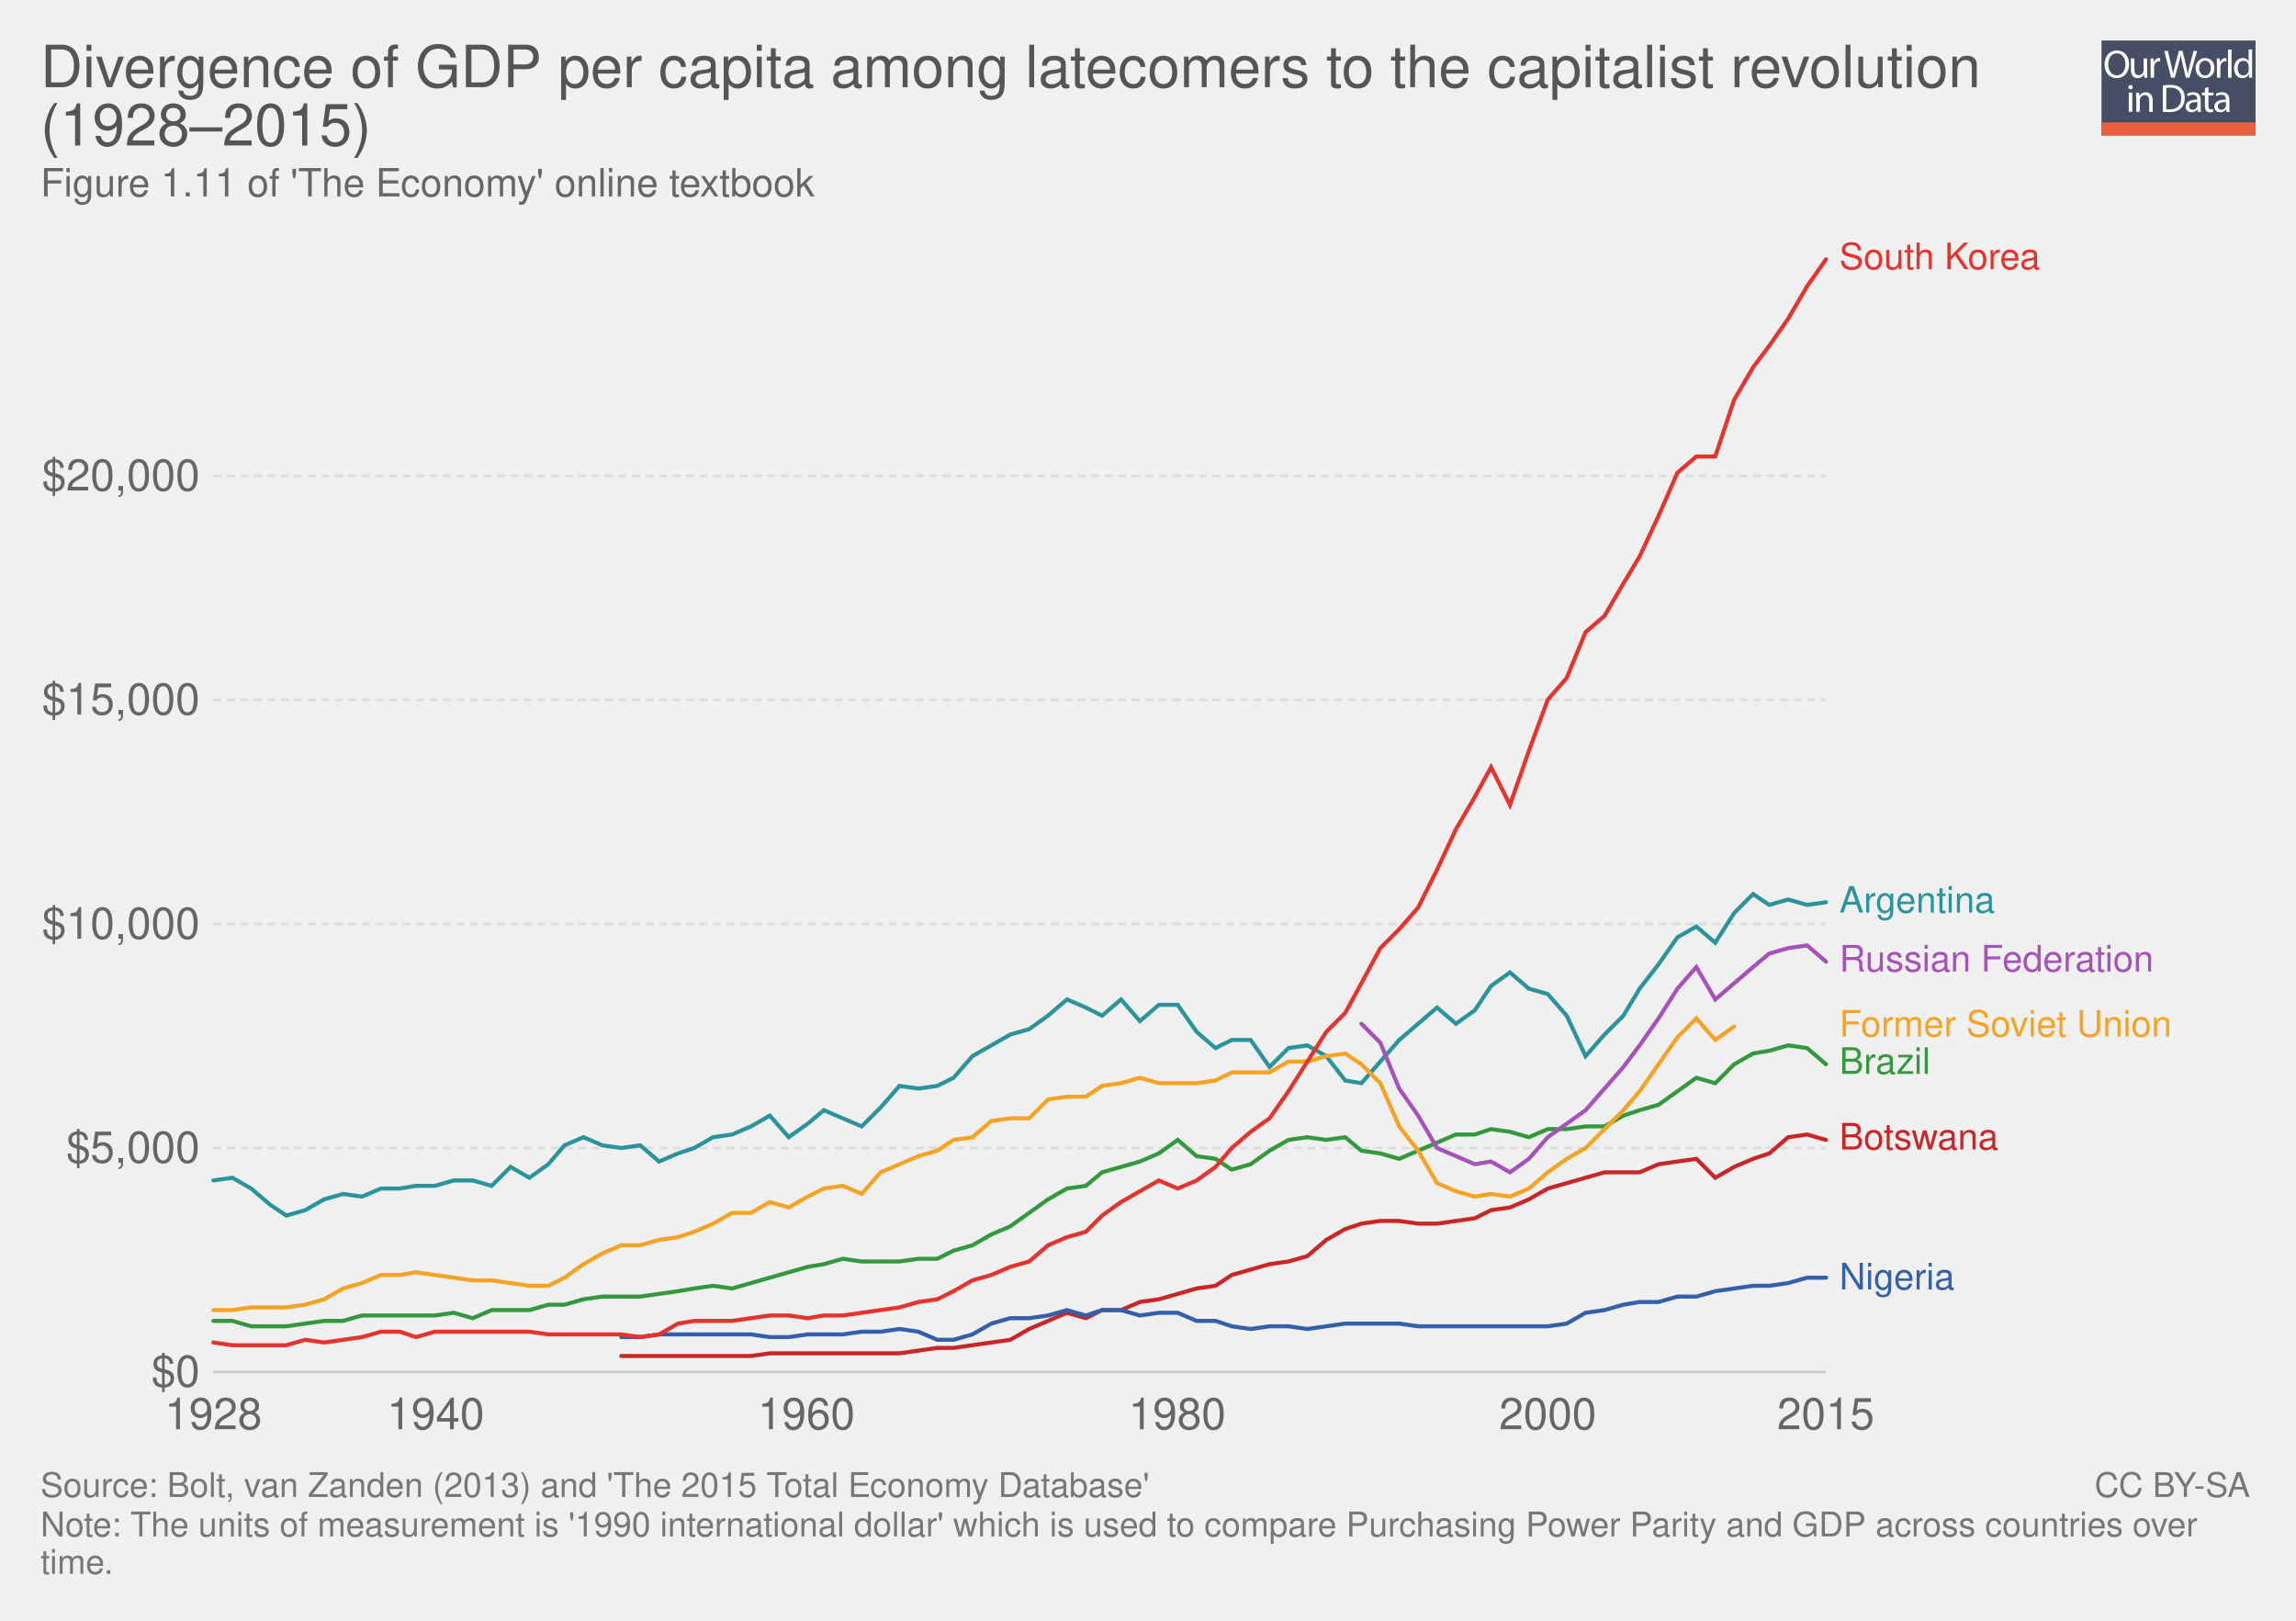
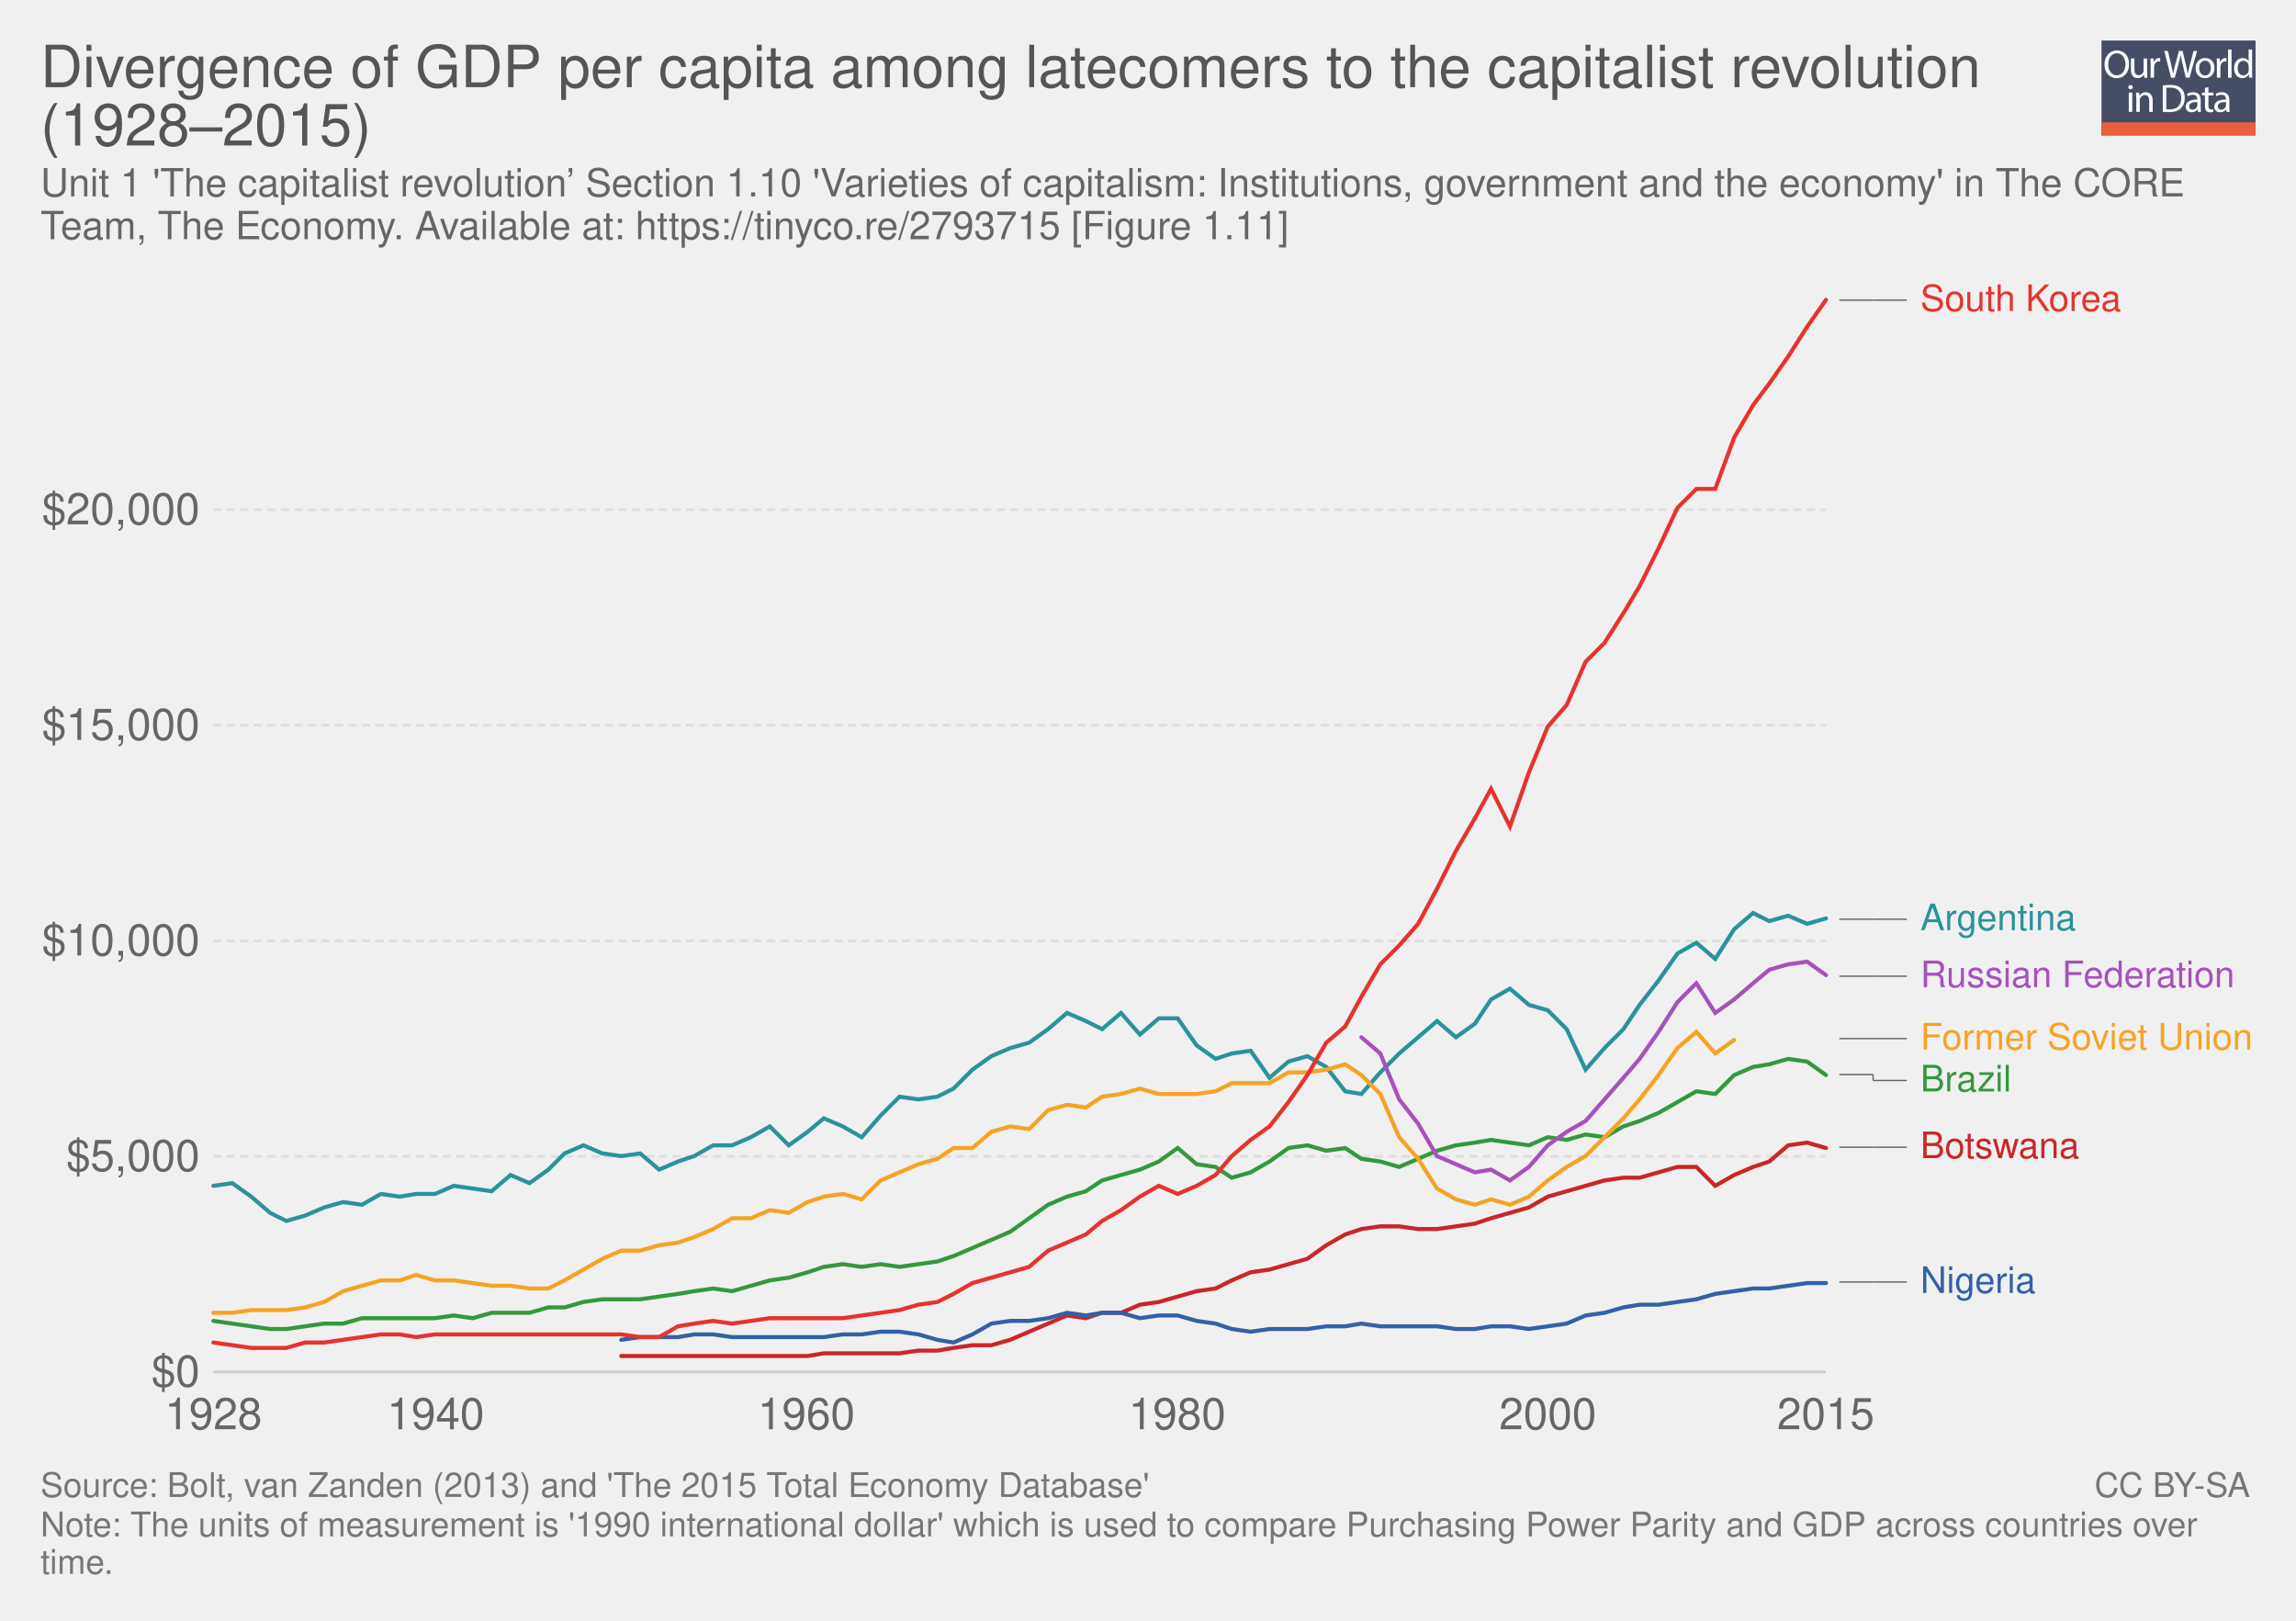
<svg xmlns="http://www.w3.org/2000/svg" xmlns:xlink="http://www.w3.org/1999/xlink" version="1.1" style="font-family: 'Helvetica Neue', Helvetica, Arial, sans-serif; font-size: 18px; background-color: white; text-rendering: optimizeLegibility; -webkit-font-smoothing: antialiased;" width="850" height="600">
  <g class="ChartTab">
    <g class="HeaderView">
      <g opacity="0.8" transform="translate(778, 15) scale(0.27)">
        <a xlink:href="https://ourworldindata.org" target="_blank">
          <g>
            <rect x="0" y="0" fill="#1B2543" width="211.2" height="130.1" />
            <rect x="0" y="112.2" fill="#E63912" width="211.2" height="17.9" />
            <g>
              <rect x="1.2" y="12.3" fill="none" width="210.2" height="99.2" />
              <path fill="#FFFFFF" d="M37.8,32.2c0,12.7-7.7,19.4-17.1,19.4c-9.7,0-16.6-7.5-16.6-18.7c0-11.7,7.3-19.3,17.1-19.3 C31.3,13.7,37.8,21.3,37.8,32.2z M9.2,32.8c0,7.9,4.3,14.9,11.8,14.9c7.5,0,11.8-6.9,11.8-15.3c0-7.3-3.8-14.9-11.8-14.9 C13.1,17.5,9.2,24.8,9.2,32.8z" />
              <path fill="#FFFFFF" d="M62.7,43.8c0,2.7,0.1,5.1,0.2,7.2h-4.3l-0.3-4.3h-0.1c-1.3,2.1-4,4.9-8.8,4.9c-4.2,0-9.1-2.3-9.1-11.6 V24.6h4.8v14.6c0,5,1.5,8.4,5.9,8.4c3.2,0,5.5-2.2,6.3-4.4c0.3-0.7,0.4-1.6,0.4-2.5V24.6h4.8V43.8z" />
              <path fill="#FFFFFF" d="M67.3,32.8c0-3.1-0.1-5.8-0.2-8.2h4.2l0.2,5.2h0.2c1.2-3.5,4.1-5.8,7.3-5.8c0.5,0,0.9,0.1,1.4,0.2v4.5 c-0.5-0.1-1-0.2-1.6-0.2c-3.4,0-5.8,2.6-6.5,6.2c-0.1,0.7-0.2,1.4-0.2,2.2V51h-4.8V32.8z" />
              <path fill="#FFFFFF" d="M95.4,51l-9.4-36.8h5l4.4,18.6c1.1,4.6,2.1,9.2,2.7,12.7h0.1c0.6-3.7,1.8-8,3-12.8l4.9-18.5h5l4.5,18.7 c1,4.4,2,8.7,2.6,12.6h0.1c0.8-4,1.8-8.1,3-12.7l4.9-18.5h4.9L120.6,51h-5L111,31.9c-1.1-4.7-1.9-8.3-2.4-12h-0.1 c-0.7,3.7-1.5,7.3-2.8,12L100.4,51H95.4z" />
              <path fill="#FFFFFF" d="M154.9,37.6c0,9.8-6.8,14-13.2,14c-7.2,0-12.7-5.2-12.7-13.6c0-8.8,5.8-14,13.1-14 C149.8,24,154.9,29.5,154.9,37.6z M133.9,37.9c0,5.8,3.3,10.1,8,10.1c4.6,0,8-4.3,8-10.3c0-4.5-2.2-10.1-7.9-10.1 C136.3,27.6,133.9,32.8,133.9,37.9z" />
              <path fill="#FFFFFF" d="M158.2,32.8c0-3.1-0.1-5.8-0.2-8.2h4.2l0.2,5.2h0.2c1.2-3.5,4.1-5.8,7.3-5.8c0.5,0,0.9,0.1,1.4,0.2v4.5 c-0.5-0.1-1-0.2-1.6-0.2c-3.4,0-5.8,2.6-6.5,6.2c-0.1,0.7-0.2,1.4-0.2,2.2V51h-4.8V32.8z" />
              <path fill="#FFFFFF" d="M173.5,12.3h4.8V51h-4.8V12.3z" />
              <path fill="#FFFFFF" d="M206.5,12.3v31.9c0,2.3,0.1,5,0.2,6.8h-4.3l-0.2-4.6H202c-1.5,2.9-4.7,5.2-9,5.2 c-6.4,0-11.3-5.4-11.3-13.4c-0.1-8.8,5.4-14.2,11.9-14.2c4,0,6.8,1.9,8,4h0.1V12.3H206.5z M201.7,35.4c0-0.6-0.1-1.4-0.2-2 c-0.7-3.1-3.3-5.6-6.9-5.6c-5,0-7.9,4.4-7.9,10.2c0,5.3,2.6,9.8,7.8,9.8c3.2,0,6.2-2.1,7.1-5.7c0.2-0.7,0.2-1.3,0.2-2.1V35.4z" />
              <path fill="#FFFFFF" d="M42.8,64c0.1,1.6-1.1,2.9-3.1,2.9c-1.7,0-2.9-1.3-2.9-2.9c0-1.7,1.3-3,3-3C41.7,61,42.8,62.3,42.8,64z M37.4,97.8V71.4h4.8v26.4H37.4z" />
              <path fill="#FFFFFF" d="M47.5,78.6c0-2.7-0.1-5-0.2-7.1h4.3l0.3,4.4h0.1c1.3-2.5,4.4-5,8.8-5c3.7,0,9.4,2.2,9.4,11.2v15.8h-4.8 V82.6c0-4.3-1.6-7.8-6.1-7.8c-3.2,0-5.6,2.2-6.5,4.9c-0.2,0.6-0.3,1.4-0.3,2.2v15.9h-4.8V78.6z" />
              <path fill="#FFFFFF" d="M84,61.6c2.9-0.4,6.3-0.8,10.1-0.8c6.8,0,11.7,1.6,14.9,4.6c3.3,3,5.2,7.3,5.2,13.2c0,6-1.9,10.9-5.3,14.3 c-3.4,3.4-9.1,5.3-16.3,5.3c-3.4,0-6.2-0.2-8.6-0.4V61.6z M88.8,94.1c1.2,0.2,3,0.3,4.8,0.3c10.2,0,15.7-5.7,15.7-15.6 c0.1-8.7-4.9-14.2-14.9-14.2c-2.5,0-4.3,0.2-5.6,0.5V94.1z" />
              <path fill="#FFFFFF" d="M132.1,97.8l-0.4-3.3h-0.2c-1.5,2.1-4.3,3.9-8.1,3.9c-5.4,0-8.1-3.8-8.1-7.6c0-6.4,5.7-9.9,15.9-9.8v-0.5 c0-2.2-0.6-6.1-6-6.1c-2.5,0-5,0.8-6.9,2l-1.1-3.2c2.2-1.4,5.4-2.3,8.7-2.3c8.1,0,10.1,5.5,10.1,10.8v9.9c0,2.3,0.1,4.5,0.4,6.3 H132.1z M131.4,84.4c-5.3-0.1-11.2,0.8-11.2,5.9c0,3.1,2.1,4.6,4.5,4.6c3.4,0,5.6-2.2,6.4-4.4c0.2-0.5,0.3-1,0.3-1.5V84.4z" />
              <path fill="#FFFFFF" d="M146.6,63.9v7.6h6.9v3.7h-6.9v14.2c0,3.3,0.9,5.1,3.6,5.1c1.3,0,2.2-0.2,2.8-0.3l0.2,3.6 c-0.9,0.4-2.4,0.7-4.3,0.7c-2.2,0-4-0.7-5.2-2c-1.4-1.4-1.9-3.8-1.9-6.9V75.1h-4.1v-3.7h4.1v-6.3L146.6,63.9z" />
              <path fill="#FFFFFF" d="M171.4,97.8l-0.4-3.3h-0.2c-1.5,2.1-4.3,3.9-8.1,3.9c-5.4,0-8.1-3.8-8.1-7.6c0-6.4,5.7-9.9,15.9-9.8v-0.5 c0-2.2-0.6-6.1-6-6.1c-2.5,0-5,0.8-6.9,2l-1.1-3.2c2.2-1.4,5.4-2.3,8.7-2.3c8.1,0,10.1,5.5,10.1,10.8v9.9c0,2.3,0.1,4.5,0.4,6.3 H171.4z M170.7,84.4c-5.3-0.1-11.2,0.8-11.2,5.9c0,3.1,2.1,4.6,4.5,4.6c3.4,0,5.6-2.2,6.4-4.4c0.2-0.5,0.3-1,0.3-1.5V84.4z" />
            </g>
          </g>
        </a>
      </g>
      <a href="https://ourworldindata.org/grapher/divergence-of-gdp-per-capita-among-latecomers-to-the-capitalist-revolution-19282015" target="_blank">
        <text font-size="21.60" x="15.0" y="32.3" fill="#555">
          <tspan x="15" y="32.28">Divergence of GDP per capita among latecomers to the capitalist revolution</tspan>
          <tspan x="15" y="53.88">(1928–2015)</tspan>
        </text>
      </a>
      <text font-size="14.40" x="15.0" y="72.7" fill="#666">
-         <tspan x="15" y="72.72">Figure 1.11 of 'The Economy' online textbook</tspan>
+         <tspan x="15" y="72.72">Unit 1 'The capitalist revolution’ Section 1.10 'Varieties of capitalism: Institutions, government and the economy' in The CORE</tspan>
+         <tspan x="15" y="88.56">Team, The Economy. Available at: https://tinyco.re/2793715 [Figure 1.11]</tspan>
      </text>
    </g>
    <g class="LineChart">
      <defs>
        <clipPath id="boundsClip-1">
-           <rect x="68.968" y="0" width="830" height="867" />
+           <rect x="68.968" y="0" width="830" height="836" />
        </clipPath>
      </defs>
      <g class="AxisBoxView">
        <g class="HorizontalAxis">
          <text x="79" y="529.1" fill="#666" text-anchor="middle" font-size="16.2">1928</text>
          <text x="161.3" y="529.1" fill="#666" text-anchor="middle" font-size="16.2">1940</text>
          <text x="298.5" y="529.1" fill="#666" text-anchor="middle" font-size="16.2">1960</text>
          <text x="435.8" y="529.1" fill="#666" text-anchor="middle" font-size="16.2">1980</text>
          <text x="573" y="529.1" fill="#666" text-anchor="middle" font-size="16.2">2000</text>
          <text x="675.9" y="529.1" fill="#666" text-anchor="middle" font-size="16.2">2015</text>
        </g>
        <g class="VerticalAxis">
          <text x="73.97" y="507.9" fill="#666" dominant-baseline="middle" text-anchor="end" font-size="16.2">$0</text>
-           <text x="73.97" y="425" fill="#666" dominant-baseline="middle" text-anchor="end" font-size="16.2">$5,000</text>
-           <text x="73.97" y="342.1" fill="#666" dominant-baseline="middle" text-anchor="end" font-size="16.2">$10,000</text>
-           <text x="73.97" y="259.1" fill="#666" dominant-baseline="middle" text-anchor="end" font-size="16.2">$15,000</text>
-           <text x="73.97" y="176.2" fill="#666" dominant-baseline="middle" text-anchor="end" font-size="16.2">$20,000</text>
+           <text x="73.97" y="428.1" fill="#666" dominant-baseline="middle" text-anchor="end" font-size="16.2">$5,000</text>
+           <text x="73.97" y="348.3" fill="#666" dominant-baseline="middle" text-anchor="end" font-size="16.2">$10,000</text>
+           <text x="73.97" y="268.5" fill="#666" dominant-baseline="middle" text-anchor="end" font-size="16.2">$15,000</text>
+           <text x="73.97" y="188.7" fill="#666" dominant-baseline="middle" text-anchor="end" font-size="16.2">$20,000</text>
        </g>
        <g class="AxisGridLines">
          <line x1="78.97" y1="507.9" x2="675.93" y2="507.9" stroke="#ccc" />
-           <line x1="78.97" y1="425" x2="675.93" y2="425" stroke="#ddd" stroke-dasharray="3,2" />
-           <line x1="78.97" y1="342.1" x2="675.93" y2="342.1" stroke="#ddd" stroke-dasharray="3,2" />
-           <line x1="78.97" y1="259.1" x2="675.93" y2="259.1" stroke="#ddd" stroke-dasharray="3,2" />
-           <line x1="78.97" y1="176.2" x2="675.93" y2="176.2" stroke="#ddd" stroke-dasharray="3,2" />
+           <line x1="78.97" y1="428.1" x2="675.93" y2="428.1" stroke="#ddd" stroke-dasharray="3,2" />
+           <line x1="78.97" y1="348.3" x2="675.93" y2="348.3" stroke="#ddd" stroke-dasharray="3,2" />
+           <line x1="78.97" y1="268.5" x2="675.93" y2="268.5" stroke="#ddd" stroke-dasharray="3,2" />
+           <line x1="78.97" y1="188.7" x2="675.93" y2="188.7" stroke="#ddd" stroke-dasharray="3,2" />
        </g>
      </g>
      <g clip-path="url(#boundsClip-1)">
        <g class="HeightedLegend clickable">
          <g class="legendMark">
-             <rect x="675.935" y="88.85" width="110.465" height="13.5" fill="#fff" opacity="0" />
-             <text font-size="13.50" x="680.9" y="99.6" fill="#e6332e">
-               <tspan x="680.935" y="99.65">South Korea</tspan>
+             <g class="indicator">
+               <line x1="680.935" y1="111.1" x2="693.435" y2="111.1" stroke="#666" stroke-width="0.5" />
+               <line x1="693.435" y1="111.1" x2="693.435" y2="111.1" stroke="#666" stroke-width="0.5" />
+               <line x1="693.435" y1="111.1" x2="705.935" y2="111.1" stroke="#666" stroke-width="0.5" />
+             </g>
+             <rect x="675.935" y="104.35" width="110.465" height="13.5" fill="#fff" opacity="0" />
+             <text font-size="13.50" x="710.9" y="115.1" fill="#e6332e">
+               <tspan x="710.935" y="115.15">South Korea</tspan>
            </text>
          </g>
          <g class="legendMark">
-             <rect x="675.935" y="327.05" width="93.05" height="13.5" fill="#fff" opacity="0" />
-             <text font-size="13.50" x="680.9" y="337.9" fill="#2a939b">
-               <tspan x="680.935" y="337.85">Argentina</tspan>
+             <g class="indicator">
+               <line x1="680.935" y1="340.3" x2="693.435" y2="340.3" stroke="#666" stroke-width="0.5" />
+               <line x1="693.435" y1="340.3" x2="693.435" y2="340.3" stroke="#666" stroke-width="0.5" />
+               <line x1="693.435" y1="340.3" x2="705.935" y2="340.3" stroke="#666" stroke-width="0.5" />
+             </g>
+             <rect x="675.935" y="333.55" width="93.05" height="13.5" fill="#fff" opacity="0" />
+             <text font-size="13.50" x="710.9" y="344.4" fill="#2a939b">
+               <tspan x="710.935" y="344.35">Argentina</tspan>
            </text>
          </g>
          <g class="legendMark">
-             <rect x="675.935" y="348.85" width="152.45" height="13.5" fill="#fff" opacity="0" />
-             <text font-size="13.50" x="680.9" y="359.7" fill="#a652ba">
-               <tspan x="680.935" y="359.65">Russian Federation</tspan>
+             <g class="indicator">
+               <line x1="680.935" y1="361.4" x2="693.435" y2="361.4" stroke="#666" stroke-width="0.5" />
+               <line x1="693.435" y1="361.4" x2="693.435" y2="361.4" stroke="#666" stroke-width="0.5" />
+               <line x1="693.435" y1="361.4" x2="705.935" y2="361.4" stroke="#666" stroke-width="0.5" />
+             </g>
+             <rect x="675.935" y="354.65" width="152.45" height="13.5" fill="#fff" opacity="0" />
+             <text font-size="13.50" x="710.9" y="365.4" fill="#a652ba">
+               <tspan x="710.935" y="365.45">Russian Federation</tspan>
            </text>
          </g>
          <g class="legendMark">
-             <rect x="675.935" y="372.95" width="159.065" height="13.5" fill="#fff" opacity="0" />
-             <text font-size="13.50" x="680.9" y="383.8" fill="#f6a324">
-               <tspan x="680.935" y="383.75">Former Soviet Union</tspan>
+             <g class="indicator">
+               <line x1="680.935" y1="384.5" x2="703.435" y2="384.5" stroke="#666" stroke-width="0.5" />
+               <line x1="703.435" y1="384.5" x2="703.435" y2="384.5" stroke="#666" stroke-width="0.5" />
+               <line x1="703.435" y1="384.5" x2="705.935" y2="384.5" stroke="#666" stroke-width="0.5" />
+             </g>
+             <rect x="675.935" y="377.75" width="159.065" height="13.5" fill="#fff" opacity="0" />
+             <text font-size="13.50" x="710.9" y="388.6" fill="#f6a324">
+               <tspan x="710.935" y="388.55">Former Soviet Union</tspan>
            </text>
          </g>
          <g class="legendMark">
-             <rect x="675.935" y="386.75" width="68.75" height="13.5" fill="#fff" opacity="0" />
-             <text font-size="13.50" x="680.9" y="397.6" fill="#34983f">
-               <tspan x="680.935" y="397.55">Brazil</tspan>
+             <g class="indicator">
+               <line x1="680.935" y1="397.8" x2="693.435" y2="397.8" stroke="#666" stroke-width="0.5" />
+               <line x1="693.435" y1="397.8" x2="693.435" y2="400" stroke="#666" stroke-width="0.5" />
+               <line x1="693.435" y1="400" x2="705.935" y2="400" stroke="#666" stroke-width="0.5" />
+             </g>
+             <rect x="675.935" y="393.25" width="68.75" height="13.5" fill="#fff" opacity="0" />
+             <text font-size="13.50" x="710.9" y="404.1" fill="#34983f">
+               <tspan x="710.935" y="404.05">Brazil</tspan>
            </text>
          </g>
          <g class="legendMark">
-             <rect x="675.935" y="414.75" width="94.535" height="13.5" fill="#fff" opacity="0" />
-             <text font-size="13.50" x="680.9" y="425.6" fill="#ca2628">
-               <tspan x="680.935" y="425.55">Botswana</tspan>
+             <g class="indicator">
+               <line x1="680.935" y1="424.7" x2="693.435" y2="424.7" stroke="#666" stroke-width="0.5" />
+               <line x1="693.435" y1="424.7" x2="693.435" y2="424.7" stroke="#666" stroke-width="0.5" />
+               <line x1="693.435" y1="424.7" x2="705.935" y2="424.7" stroke="#666" stroke-width="0.5" />
+             </g>
+             <rect x="675.935" y="417.95" width="94.535" height="13.5" fill="#fff" opacity="0" />
+             <text font-size="13.50" x="710.9" y="428.8" fill="#ca2628">
+               <tspan x="710.935" y="428.75">Botswana</tspan>
            </text>
          </g>
          <g class="legendMark">
-             <rect x="675.935" y="466.55" width="77.795" height="13.5" fill="#fff" opacity="0" />
-             <text font-size="13.50" x="680.9" y="477.4" fill="#3360a9">
-               <tspan x="680.935" y="477.35">Nigeria</tspan>
+             <g class="indicator">
+               <line x1="680.935" y1="474.6" x2="693.435" y2="474.6" stroke="#666" stroke-width="0.5" />
+               <line x1="693.435" y1="474.6" x2="693.435" y2="474.6" stroke="#666" stroke-width="0.5" />
+               <line x1="693.435" y1="474.6" x2="705.935" y2="474.6" stroke="#666" stroke-width="0.5" />
+             </g>
+             <rect x="675.935" y="467.85" width="77.795" height="13.5" fill="#fff" opacity="0" />
+             <text font-size="13.50" x="710.9" y="478.7" fill="#3360a9">
+               <tspan x="710.935" y="478.65">Nigeria</tspan>
            </text>
          </g>
        </g>
        <g class="Lines">
-           <rect x="79" y="96" width="597" height="412" fill="rgba(255,255,255,0)" opacity="0" />
+           <rect x="79" y="111" width="597" height="397" fill="rgba(255,255,255,0)" opacity="0" />
          <g class="key-Argentina_0">
-             <path stroke="#2a939b" stroke-linecap="round" d="M79 437L86 436L93 440L100 446L106 450L113 448L120 444L127 442L134 443L141 440L148 440L154 439L161 439L168 437L175 437L182 439L189 432L196 436L203 431L209 424L216 421L223 424L230 425L237 424L244 430L251 427L257 425L264 421L271 420L278 417L285 413L292 421L299 416L305 411L312 414L319 417L326 410L333 402L340 403L347 402L353 399L360 391L367 387L374 383L381 381L388 376L395 370L402 373L408 376L415 370L422 378L429 372L436 372L443 382L450 388L456 385L463 385L470 395L477 388L484 387L491 391L498 400L504 401L511 393L518 385L525 379L532 373L539 379L546 374L552 365L559 360L566 366L573 368L580 376L587 391L594 383L601 376L607 366L614 357L621 347L628 343L635 349L642 338L649 331L655 335L662 333L669 335L676 334" fill="none" stroke-width="1.5" />
+             <path stroke="#2a939b" stroke-linecap="round" d="M79 439L86 438L93 443L100 449L106 452L113 450L120 447L127 445L134 446L141 442L148 443L154 442L161 442L168 439L175 440L182 441L189 435L196 438L203 433L209 427L216 424L223 427L230 428L237 427L244 433L251 430L257 428L264 424L271 424L278 421L285 417L292 424L299 419L305 414L312 417L319 421L326 413L333 406L340 407L347 406L353 403L360 396L367 391L374 388L381 386L388 381L395 375L402 378L408 381L415 375L422 383L429 377L436 377L443 387L450 392L456 390L463 389L470 399L477 393L484 391L491 395L498 404L504 405L511 397L518 390L525 384L532 378L539 384L546 379L552 370L559 366L566 372L573 374L580 381L587 396L594 388L601 381L607 372L614 363L621 353L628 349L635 355L642 344L649 338L655 341L662 339L669 342L676 340" fill="none" stroke-width="1.5" />
          </g>
          <g class="key-Botswana_0">
-             <path stroke="#ca2628" stroke-linecap="round" d="M230 502L237 502L244 502L251 502L257 502L264 502L271 502L278 502L285 501L292 501L299 501L305 501L312 501L319 501L326 501L333 501L340 500L347 499L353 499L360 498L367 497L374 496L381 492L388 489L395 486L402 488L408 485L415 485L422 482L429 481L436 479L443 477L450 476L456 472L463 470L470 468L477 467L484 465L491 459L498 455L504 453L511 452L518 452L525 453L532 453L539 452L546 451L552 448L559 447L566 444L573 440L580 438L587 436L594 434L601 434L607 434L614 431L621 430L628 429L635 436L642 432L649 429L655 427L662 421L669 420L676 422" fill="none" stroke-width="1.5" />
+             <path stroke="#ca2628" stroke-linecap="round" d="M230 502L237 502L244 502L251 502L257 502L264 502L271 502L278 502L285 502L292 502L299 502L305 501L312 501L319 501L326 501L333 501L340 500L347 500L353 499L360 498L367 498L374 496L381 493L388 490L395 487L402 488L408 486L415 486L422 483L429 482L436 480L443 478L450 477L456 474L463 471L470 470L477 468L484 466L491 461L498 457L504 455L511 454L518 454L525 455L532 455L539 454L546 453L552 451L559 449L566 447L573 443L580 441L587 439L594 437L601 436L607 436L614 434L621 432L628 432L635 439L642 435L649 432L655 430L662 424L669 423L676 425" fill="none" stroke-width="1.5" />
          </g>
          <g class="key-Brazil_0">
-             <path stroke="#34983f" stroke-linecap="round" d="M79 489L86 489L93 491L100 491L106 491L113 490L120 489L127 489L134 487L141 487L148 487L154 487L161 487L168 486L175 488L182 485L189 485L196 485L203 483L209 483L216 481L223 480L230 480L237 480L244 479L251 478L257 477L264 476L271 477L278 475L285 473L292 471L299 469L305 468L312 466L319 467L326 467L333 467L340 466L347 466L353 463L360 461L367 457L374 454L381 449L388 444L395 440L402 439L408 434L415 432L422 430L429 427L436 422L443 428L450 429L456 433L463 431L470 426L477 422L484 421L491 422L498 421L504 426L511 427L518 429L525 426L532 423L539 420L546 420L552 418L559 419L566 421L573 418L580 418L587 417L594 417L601 413L607 411L614 409L621 404L628 399L635 401L642 394L649 390L655 389L662 387L669 388L676 394" fill="none" stroke-width="1.5" />
+             <path stroke="#34983f" stroke-linecap="round" d="M79 489L86 490L93 491L100 492L106 492L113 491L120 490L127 490L134 488L141 488L148 488L154 488L161 488L168 487L175 488L182 486L189 486L196 486L203 484L209 484L216 482L223 481L230 481L237 481L244 480L251 479L257 478L264 477L271 478L278 476L285 474L292 473L299 471L305 469L312 468L319 469L326 468L333 469L340 468L347 467L353 465L360 462L367 459L374 456L381 451L388 446L395 443L402 441L408 437L415 435L422 433L429 430L436 425L443 431L450 432L456 436L463 434L470 430L477 425L484 424L491 426L498 425L504 429L511 430L518 432L525 429L532 426L539 424L546 423L552 422L559 423L566 424L573 421L580 422L587 420L594 421L601 417L607 415L614 412L621 408L628 404L635 405L642 398L649 395L655 394L662 392L669 393L676 398" fill="none" stroke-width="1.5" />
          </g>
          <g class="key-Former-Soviet-Union_0">
-             <path stroke="#f6a324" stroke-linecap="round" d="M79 485L86 485L93 484L100 484L106 484L113 483L120 481L127 477L134 475L141 472L148 472L154 471L161 472L168 473L175 474L182 474L189 475L196 476L203 476L209 473L216 468L223 464L230 461L237 461L244 459L251 458L257 456L264 453L271 449L278 449L285 445L292 447L299 443L305 440L312 439L319 442L326 434L333 431L340 428L347 426L353 422L360 421L367 415L374 414L381 414L388 407L395 406L402 406L408 402L415 401L422 399L429 401L436 401L443 401L450 400L456 397L463 397L470 397L477 393L484 393L491 391L498 390L504 394L511 401L518 417L525 426L532 438L539 441L546 443L552 442L559 443L566 440L573 434L580 429L587 425L594 418L601 411L607 404L614 394L621 384L628 377L635 385L642 380" fill="none" stroke-width="1.5" />
+             <path stroke="#f6a324" stroke-linecap="round" d="M79 486L86 486L93 485L100 485L106 485L113 484L120 482L127 478L134 476L141 474L148 474L154 472L161 474L168 474L175 475L182 476L189 476L196 477L203 477L209 474L216 470L223 466L230 463L237 463L244 461L251 460L257 458L264 455L271 451L278 451L285 448L292 449L299 445L305 443L312 442L319 444L326 437L333 434L340 431L347 429L353 425L360 425L367 419L374 417L381 418L388 411L395 409L402 410L408 406L415 405L422 403L429 405L436 405L443 405L450 404L456 401L463 401L470 401L477 397L484 397L491 396L498 394L504 398L511 405L518 421L525 429L532 440L539 444L546 446L552 444L559 446L566 443L573 437L580 432L587 428L594 421L601 414L607 407L614 398L621 388L628 382L635 390L642 385" fill="none" stroke-width="1.5" />
          </g>
          <g class="key-Nigeria_0">
-             <path stroke="#3360a9" stroke-linecap="round" d="M230 495L237 495L244 494L251 494L257 494L264 494L271 494L278 494L285 495L292 495L299 494L305 494L312 494L319 493L326 493L333 492L340 493L347 496L353 496L360 494L367 490L374 488L381 488L388 487L395 485L402 487L408 485L415 485L422 487L429 486L436 486L443 489L450 489L456 491L463 492L470 491L477 491L484 492L491 491L498 490L504 490L511 490L518 490L525 491L532 491L539 491L546 491L552 491L559 491L566 491L573 491L580 490L587 486L594 485L601 483L607 482L614 482L621 480L628 480L635 478L642 477L649 476L655 476L662 475L669 473L676 473" fill="none" stroke-width="1.5" />
+             <path stroke="#3360a9" stroke-linecap="round" d="M230 496L237 495L244 495L251 495L257 494L264 494L271 495L278 495L285 495L292 495L299 495L305 495L312 494L319 494L326 493L333 493L340 494L347 496L353 497L360 494L367 490L374 489L381 489L388 488L395 486L402 487L408 486L415 486L422 488L429 487L436 487L443 489L450 490L456 492L463 493L470 492L477 492L484 492L491 491L498 491L504 490L511 491L518 491L525 491L532 491L539 492L546 492L552 491L559 491L566 492L573 491L580 490L587 487L594 486L601 484L607 483L614 483L621 482L628 481L635 479L642 478L649 477L655 477L662 476L669 475L676 475" fill="none" stroke-width="1.5" />
          </g>
          <g class="key-Russian-Federation_0">
-             <path stroke="#a652ba" stroke-linecap="round" d="M504 379L511 386L518 403L525 413L532 425L539 428L546 431L552 430L559 434L566 429L573 421L580 416L587 411L594 403L601 395L607 387L614 377L621 366L628 358L635 370L642 364L649 358L655 353L662 351L669 350L676 356" fill="none" stroke-width="1.5" />
+             <path stroke="#a652ba" stroke-linecap="round" d="M504 384L511 390L518 407L525 416L532 428L539 431L546 434L552 433L559 437L566 432L573 424L580 419L587 415L594 407L601 399L607 392L614 382L621 371L628 364L635 375L642 370L649 364L655 359L662 357L669 356L676 361" fill="none" stroke-width="1.5" />
          </g>
          <g class="key-South-Korea_0">
-             <path stroke="#e6332e" stroke-linecap="round" d="M79 497L86 498L93 498L100 498L106 498L113 496L120 497L127 496L134 495L141 493L148 493L154 495L161 493L168 493L175 493L182 493L189 493L196 493L203 494L209 494L216 494L223 494L230 494L237 495L244 494L251 490L257 489L264 489L271 489L278 488L285 487L292 487L299 488L305 487L312 487L319 486L326 485L333 484L340 482L347 481L353 478L360 474L367 472L374 469L381 467L388 461L395 458L402 456L408 450L415 445L422 441L429 437L436 440L443 437L450 432L456 425L463 419L470 414L477 404L484 393L491 382L498 375L504 364L511 351L518 344L525 336L532 322L539 307L546 295L552 284L559 298L566 278L573 259L580 251L587 234L594 228L601 216L607 206L614 191L621 175L628 169L635 169L642 148L649 136L655 128L662 118L669 106L676 96" fill="none" stroke-width="1.5" />
+             <path stroke="#e6332e" stroke-linecap="round" d="M79 497L86 498L93 499L100 499L106 499L113 497L120 497L127 496L134 495L141 494L148 494L154 495L161 494L168 494L175 494L182 494L189 494L196 494L203 494L209 494L216 494L223 494L230 494L237 495L244 495L251 491L257 490L264 489L271 490L278 489L285 488L292 488L299 488L305 488L312 488L319 487L326 486L333 485L340 483L347 482L353 479L360 475L367 473L374 471L381 469L388 463L395 460L402 457L408 452L415 448L422 443L429 439L436 442L443 439L450 435L456 428L463 422L470 417L477 408L484 398L491 386L498 380L504 369L511 357L518 350L525 342L532 329L539 315L546 303L552 292L559 306L566 286L573 269L580 261L587 245L594 238L601 227L607 217L614 203L621 188L628 181L635 181L642 162L649 150L655 142L662 132L669 121L676 111" fill="none" stroke-width="1.5" />
          </g>
        </g>
      </g>
    </g>
    <g style="fill: #777;" class="SourcesFooter">
      <g style="fill: #777;" class="clickable">
        <text font-size="12.60" x="15.0" y="554.2">
          <tspan x="15" y="554.18">Source: Bolt, van Zanden (2013) and 'The 2015 Total Economy Database'</tspan>
        </text>
      </g>
      <text font-size="12.60" x="15.0" y="568.8">
        <tspan x="15" y="568.78">Note: The units of measurement is '1990 international dollar' which is used to compare Purchasing Power Parity and GDP across countries over</tspan>
        <tspan x="15" y="582.64">time.</tspan>
      </text>
      <text font-size="12.60" x="775.4" y="554.2">
        <tspan x="775.402" y="554.18">
          <a style="fill: #777;" class="cclogo" href="http://creativecommons.org/licenses/by-sa/4.0/deed.en_US" target="_blank">CC BY-SA</a>
        </tspan>
      </text>
    </g>
  </g>
</svg>
